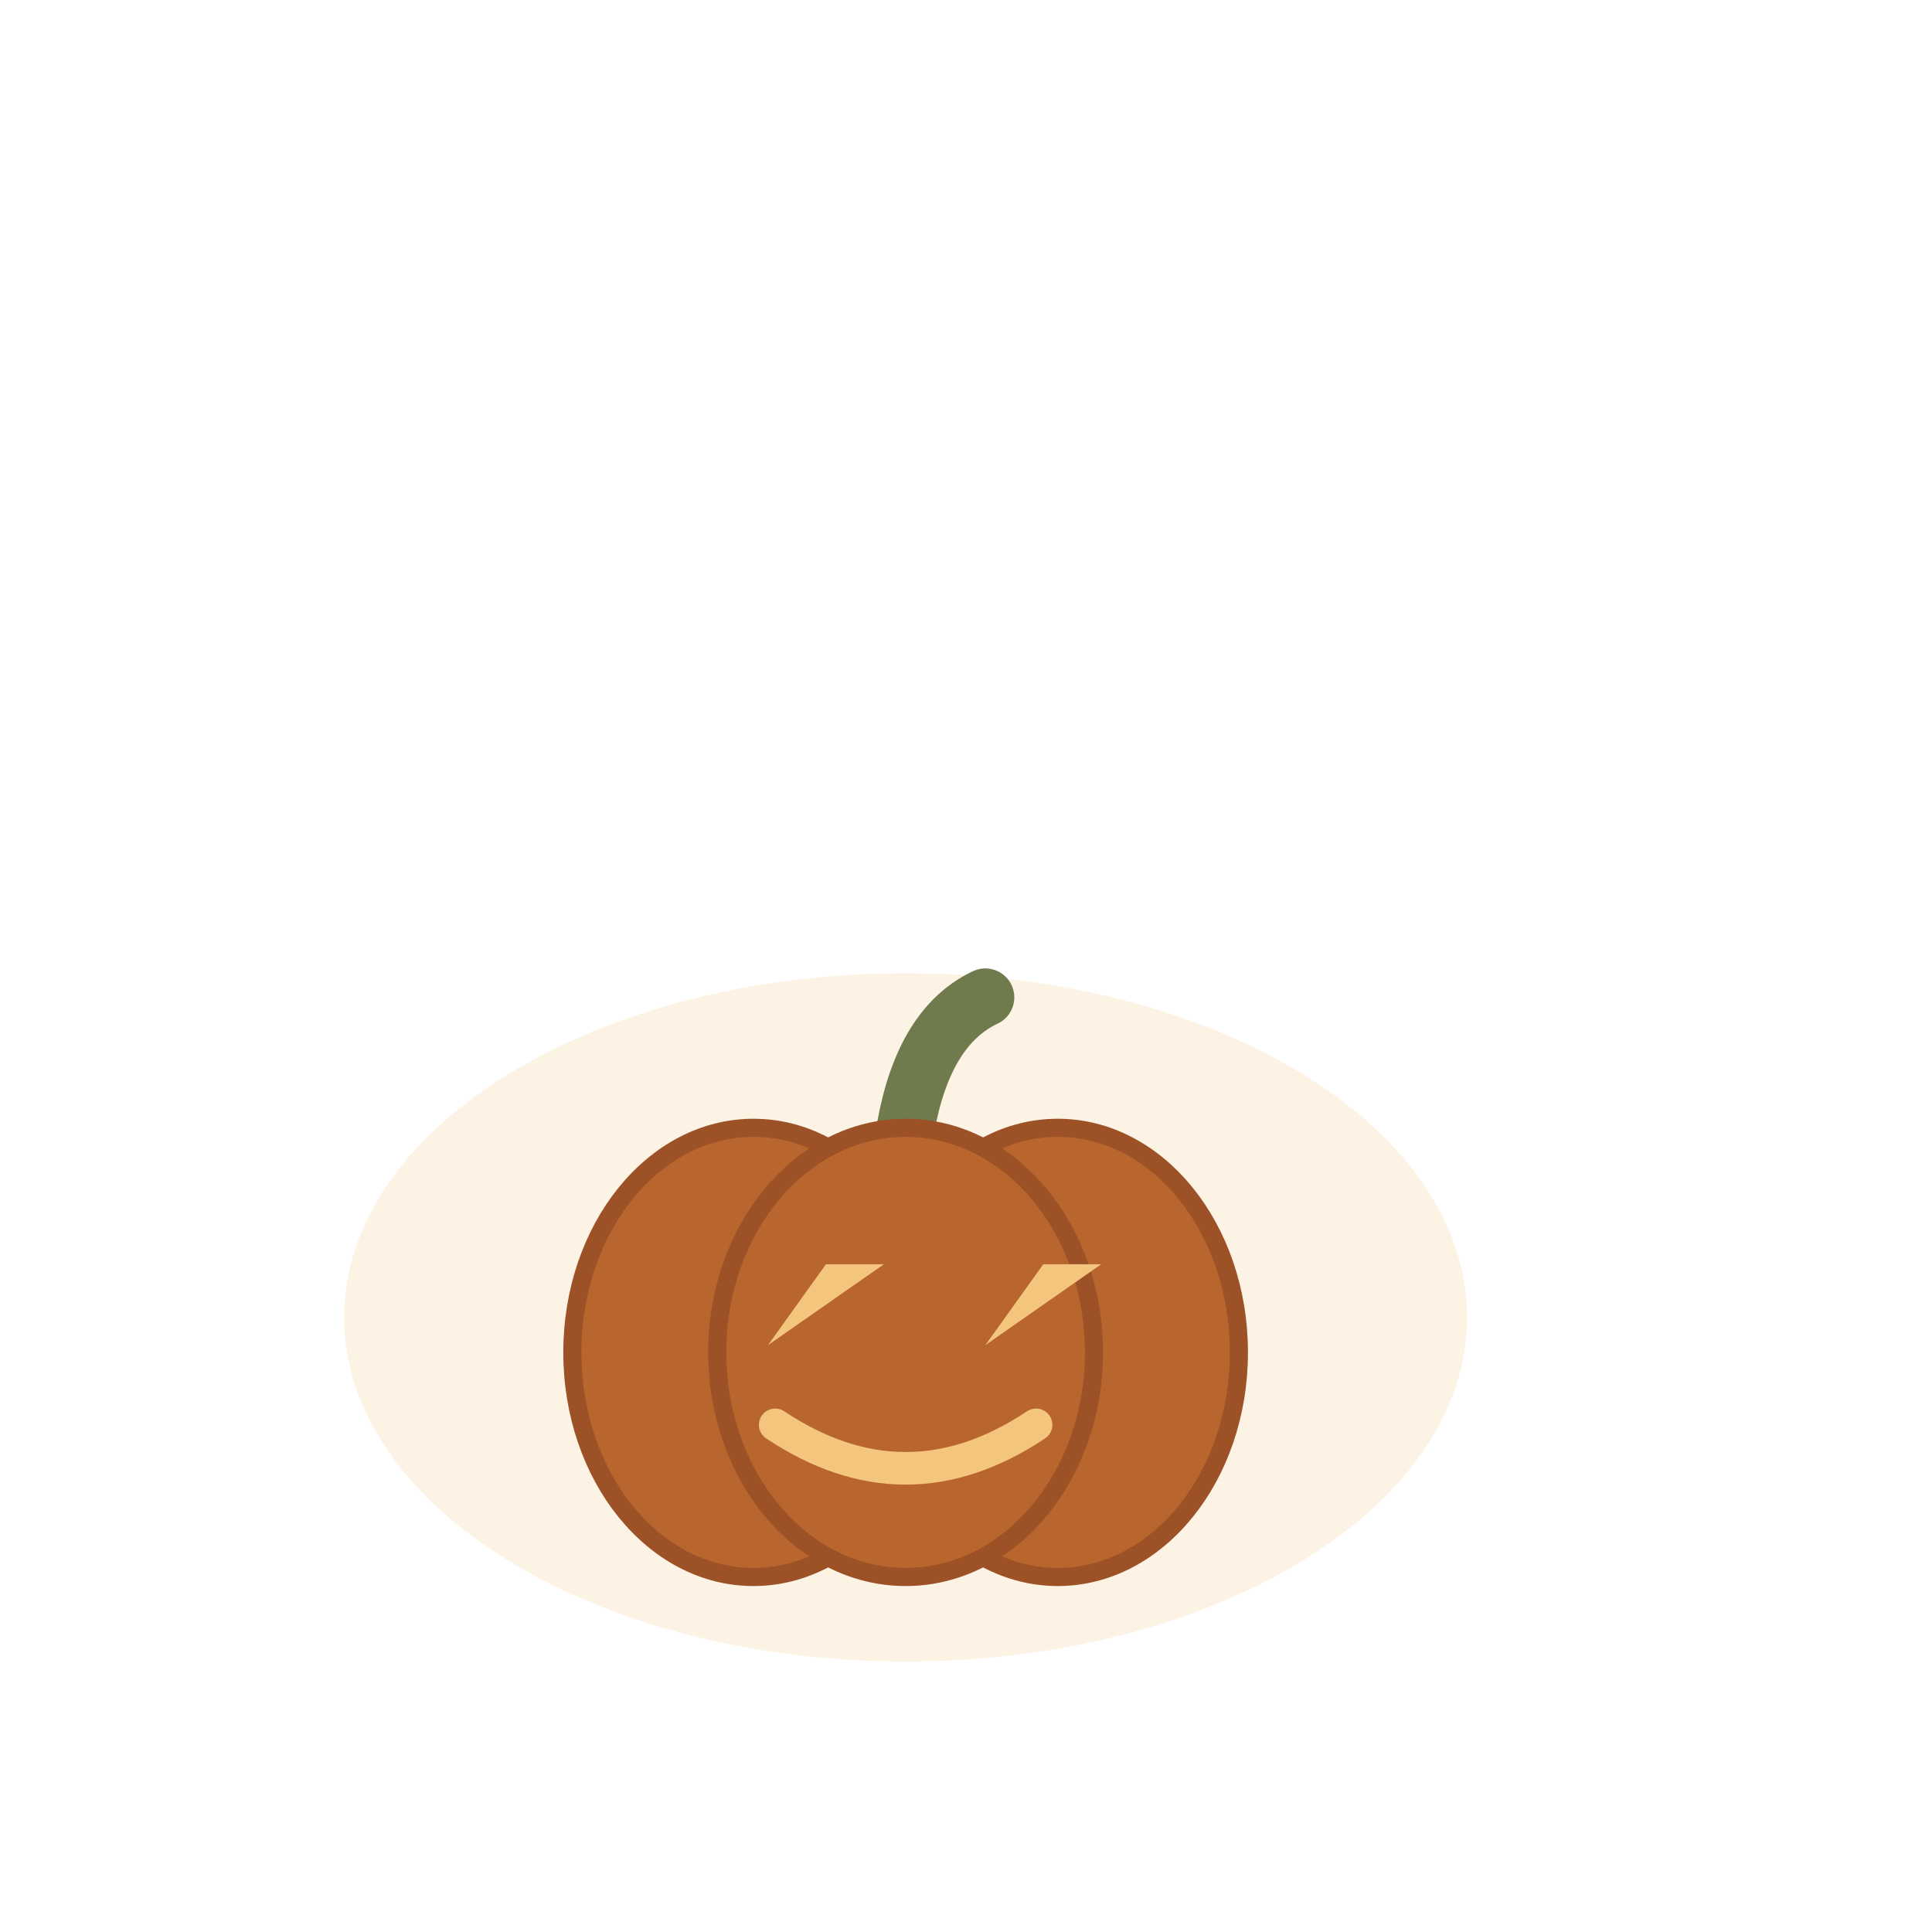
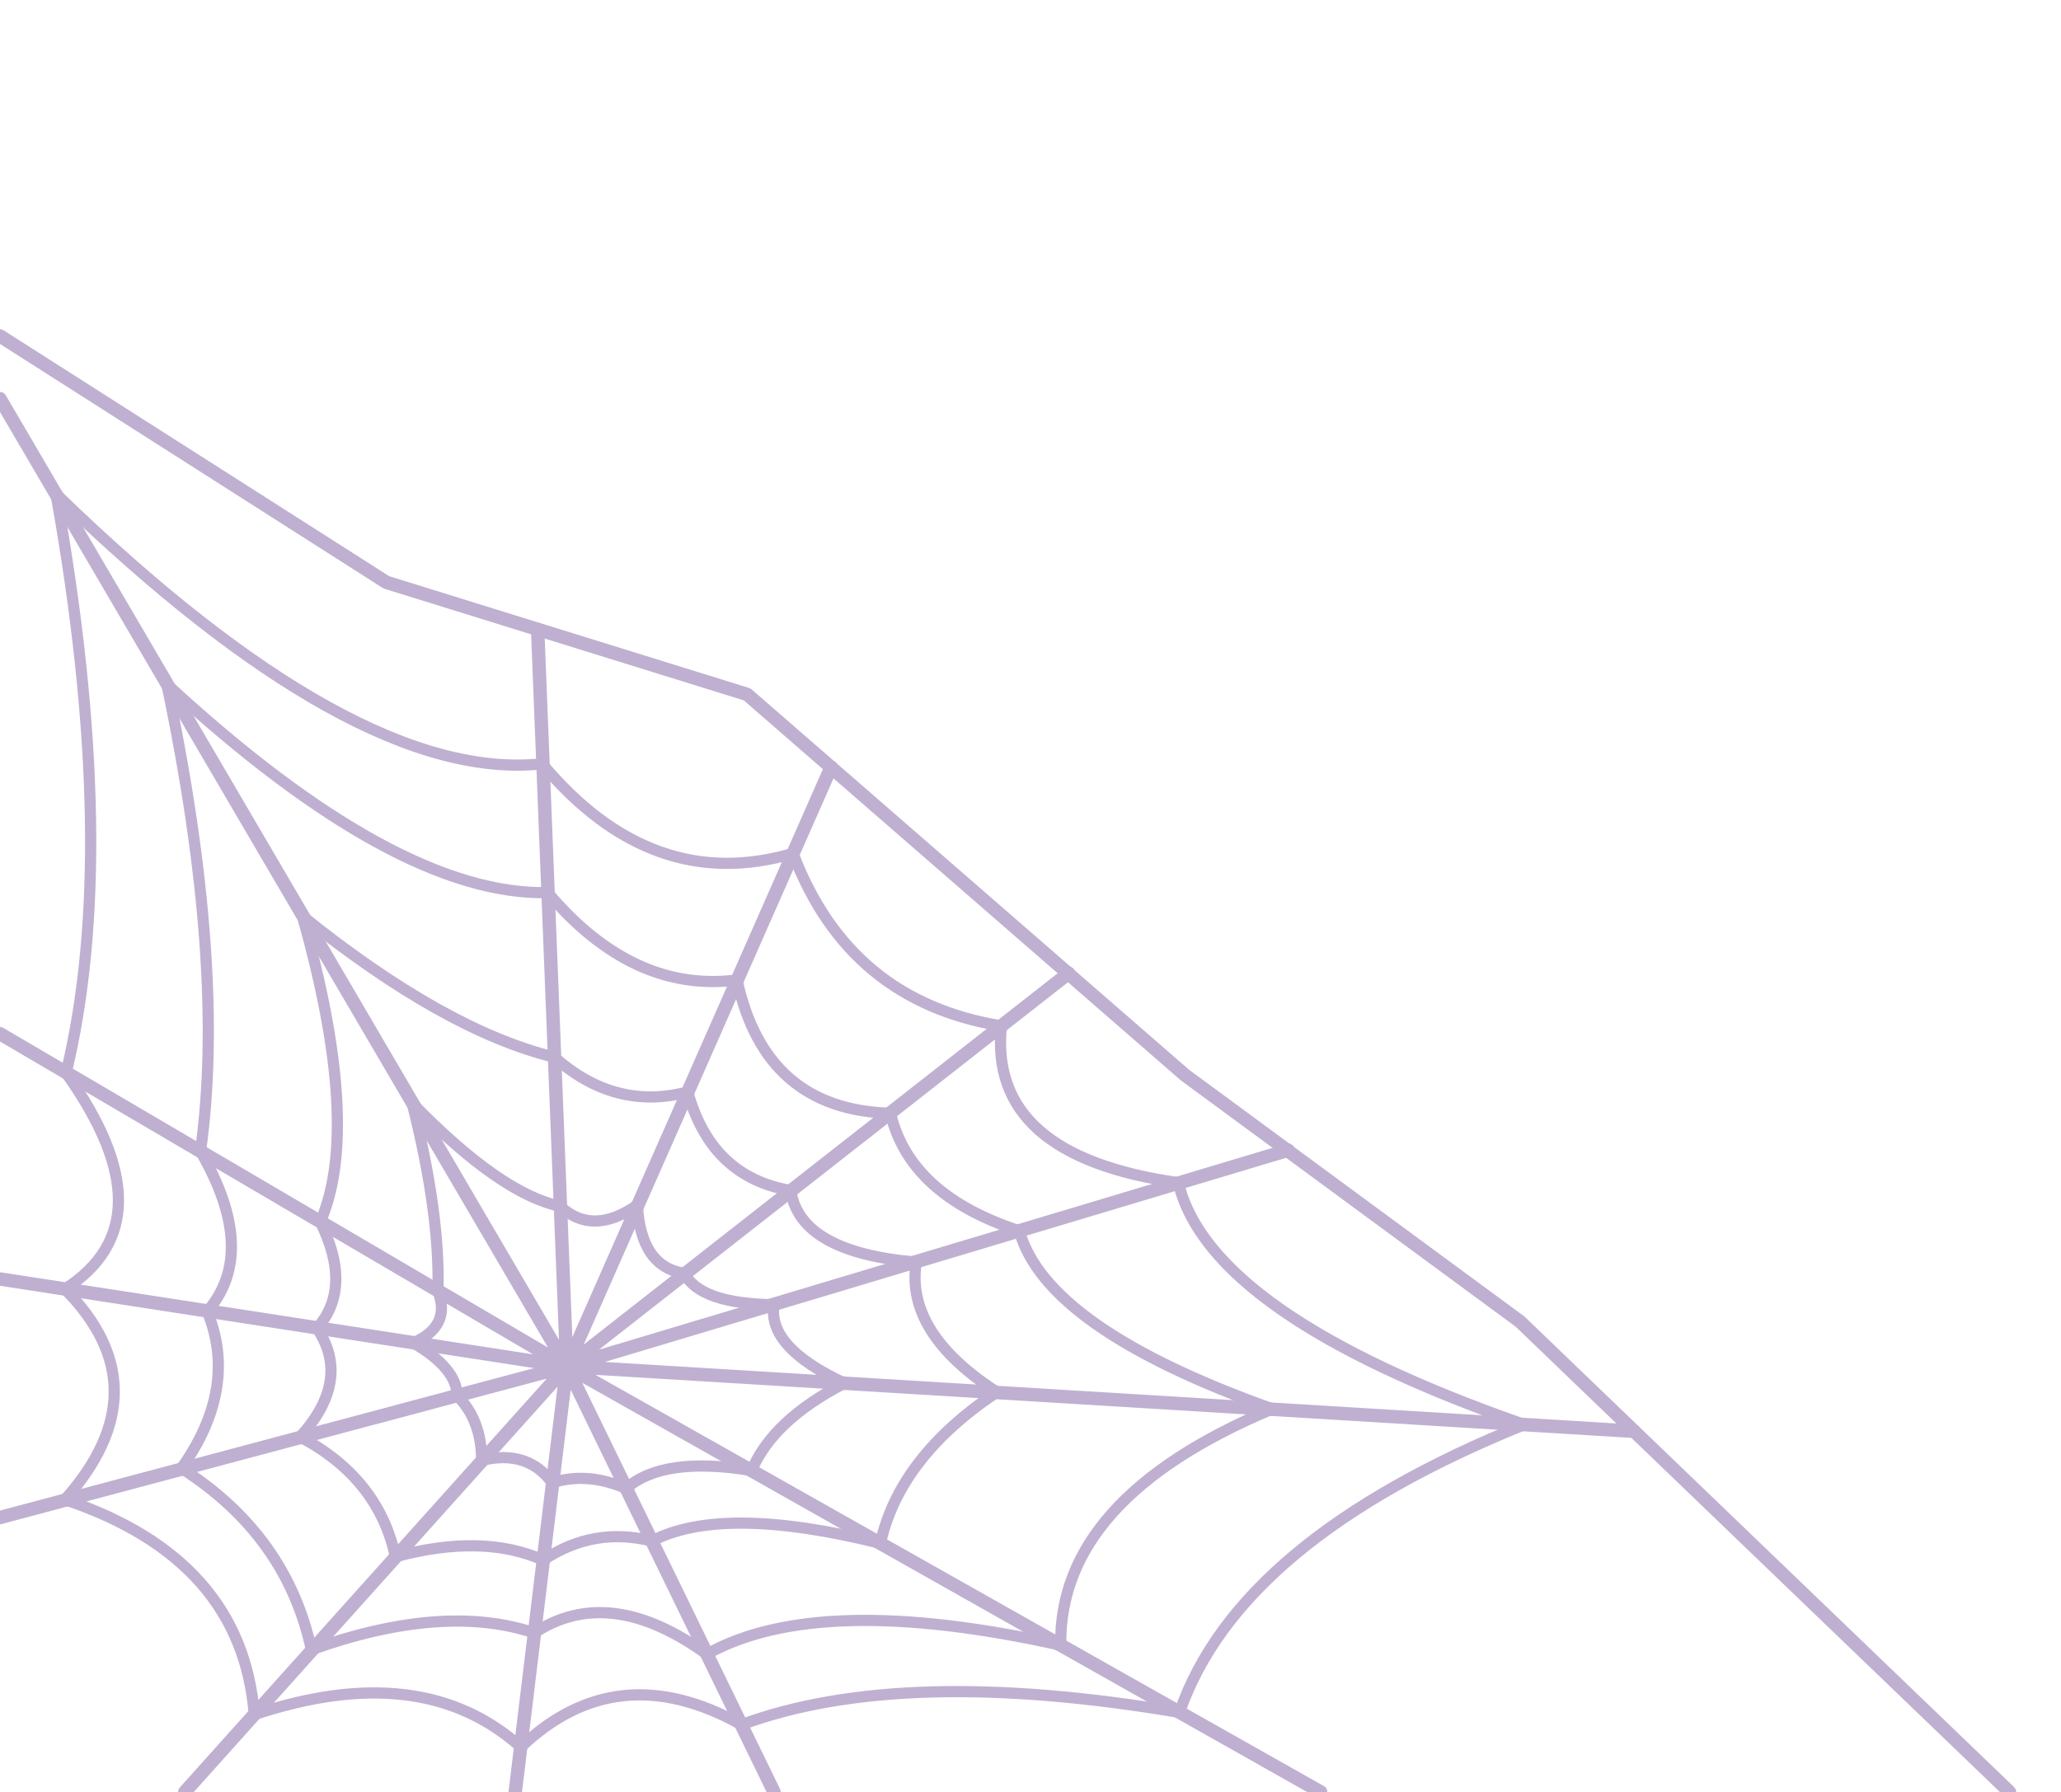
- <svg xmlns="http://www.w3.org/2000/svg" viewBox="0 0 160 160" width="160" height="160">
-   <ellipse cx="75" cy="109.1" rx="46.5" ry="28.5" fill="rgba(244, 198, 125, 0.2)" />
-   <path d="M75 93.4q1.5 -8.4 6.6 -10.8" fill="none" stroke="#6F7B4C" stroke-width="4.8" stroke-linecap="round" />
-   <ellipse cx="62.4" cy="112" rx="15" ry="18.6" fill="#B8652E" stroke="#9C5226" stroke-width="1.5" />
-   <ellipse cx="87.6" cy="112" rx="15" ry="18.6" fill="#B8652E" stroke="#9C5226" stroke-width="1.5" />
-   <ellipse cx="75" cy="112" rx="15.6" ry="18.6" fill="#B8652E" stroke="#9C5226" stroke-width="1.5" />
-   <path d="M63.6 111.4l4.8 -6.7h4.8z M81.6 111.4l4.8 -6.7h4.8z" fill="#F4C67D" />
-   <path d="M64.2 118q10.8 7.2 21.6 0" fill="none" stroke="#F4C67D" stroke-width="2.7" stroke-linecap="round" />
+ <svg xmlns="http://www.w3.org/2000/svg" viewBox="0 0 184 160" width="184" height="160">
+   <path d="M50.6 122L145.9 127.8M50.6 122L117.9 160M50.6 122L69.1 160M50.6 122L46 160M50.6 122L16.5 160M50.6 122L0 135.5M50.6 122L0 114.2M50.6 122L0 92.3M50.6 122L0 35.6M50.6 122L48 56.2M50.6 122L74.2 68.5M50.6 122L95.4 86.9M50.6 122L115 102.7" fill="none" stroke="#BFB0D2" stroke-width="1.2" stroke-linecap="round" />
+   <path d="M75.4 123.5Q69 126.8 67.1 131.3Q59.2 130 55.9 132.9Q52.4 131.4 49.3 132.4Q47.1 129.4 43 130.4Q43 126.8 40.8 124.6Q40.8 122.2 36.9 119.9Q40.3 118.4 39.1 115.3Q39.3 108.4 36.8 98.5Q44.7 106.6 50 107.7Q52.9 110.4 56.9 107.6Q57.2 113.1 61.1 113.7Q62.5 116.4 69.1 116.5Q68.5 120.3 75.4 123.5M89 124.3Q80.3 130.1 78.6 137.8Q64.5 134.3 58.2 137.6Q53 136.3 48.5 139.3Q43.1 136.9 35.3 139Q33.8 132 26.8 128.3Q31.4 123.2 28.3 118.6Q31.5 115 28.6 109.1Q32.3 100.6 27 81.8Q39.7 92 49.5 94.4Q54.9 99.2 61.4 97.5Q63.5 105.1 70.6 106.3Q71.4 111.8 81.8 112.7Q80.8 119 89 124.3M113.6 125.8Q94.5 133.8 94.7 146.9Q73.1 142.1 63.1 147.7Q54.4 141.4 47.7 145.8Q39.6 143.1 27.8 147.3Q25.6 137.1 16.2 131.1Q21.3 123.9 18.5 117.1Q23.1 111.8 17.9 102.8Q20.2 86.4 14.9 61.1Q35.4 80 48.9 79.7Q56.5 88.7 65.8 87.5Q68.3 99.1 79.5 99.4Q81.2 106.7 91 109.9Q93.4 118.6 113.6 125.8M136.1 127.2Q110.6 137.5 105.3 152.9Q80.5 148.7 66.2 154Q55.1 147.8 46.5 156Q37.7 148.1 22.7 153.1Q21.6 139.2 5.8 133.9Q14.6 124 5.8 115.1Q15.3 109 5.9 95.8Q10.7 76 5 44.1Q31.7 70 48.4 68.2Q58.2 79.9 70.8 76.2Q75.8 89.4 89.4 91.6Q88.2 103.2 105.2 105.6Q108 117.4 136.1 127.2" fill="none" stroke="#BFB0D2" stroke-width="1" stroke-linecap="round" />
+   <path d="M0 30L34.5 52L66.7 62L105.8 96L135.7 118L179.4 160" fill="none" stroke="#BFB0D2" stroke-width="1.2" stroke-linecap="round" stroke-linejoin="round" />
</svg>
